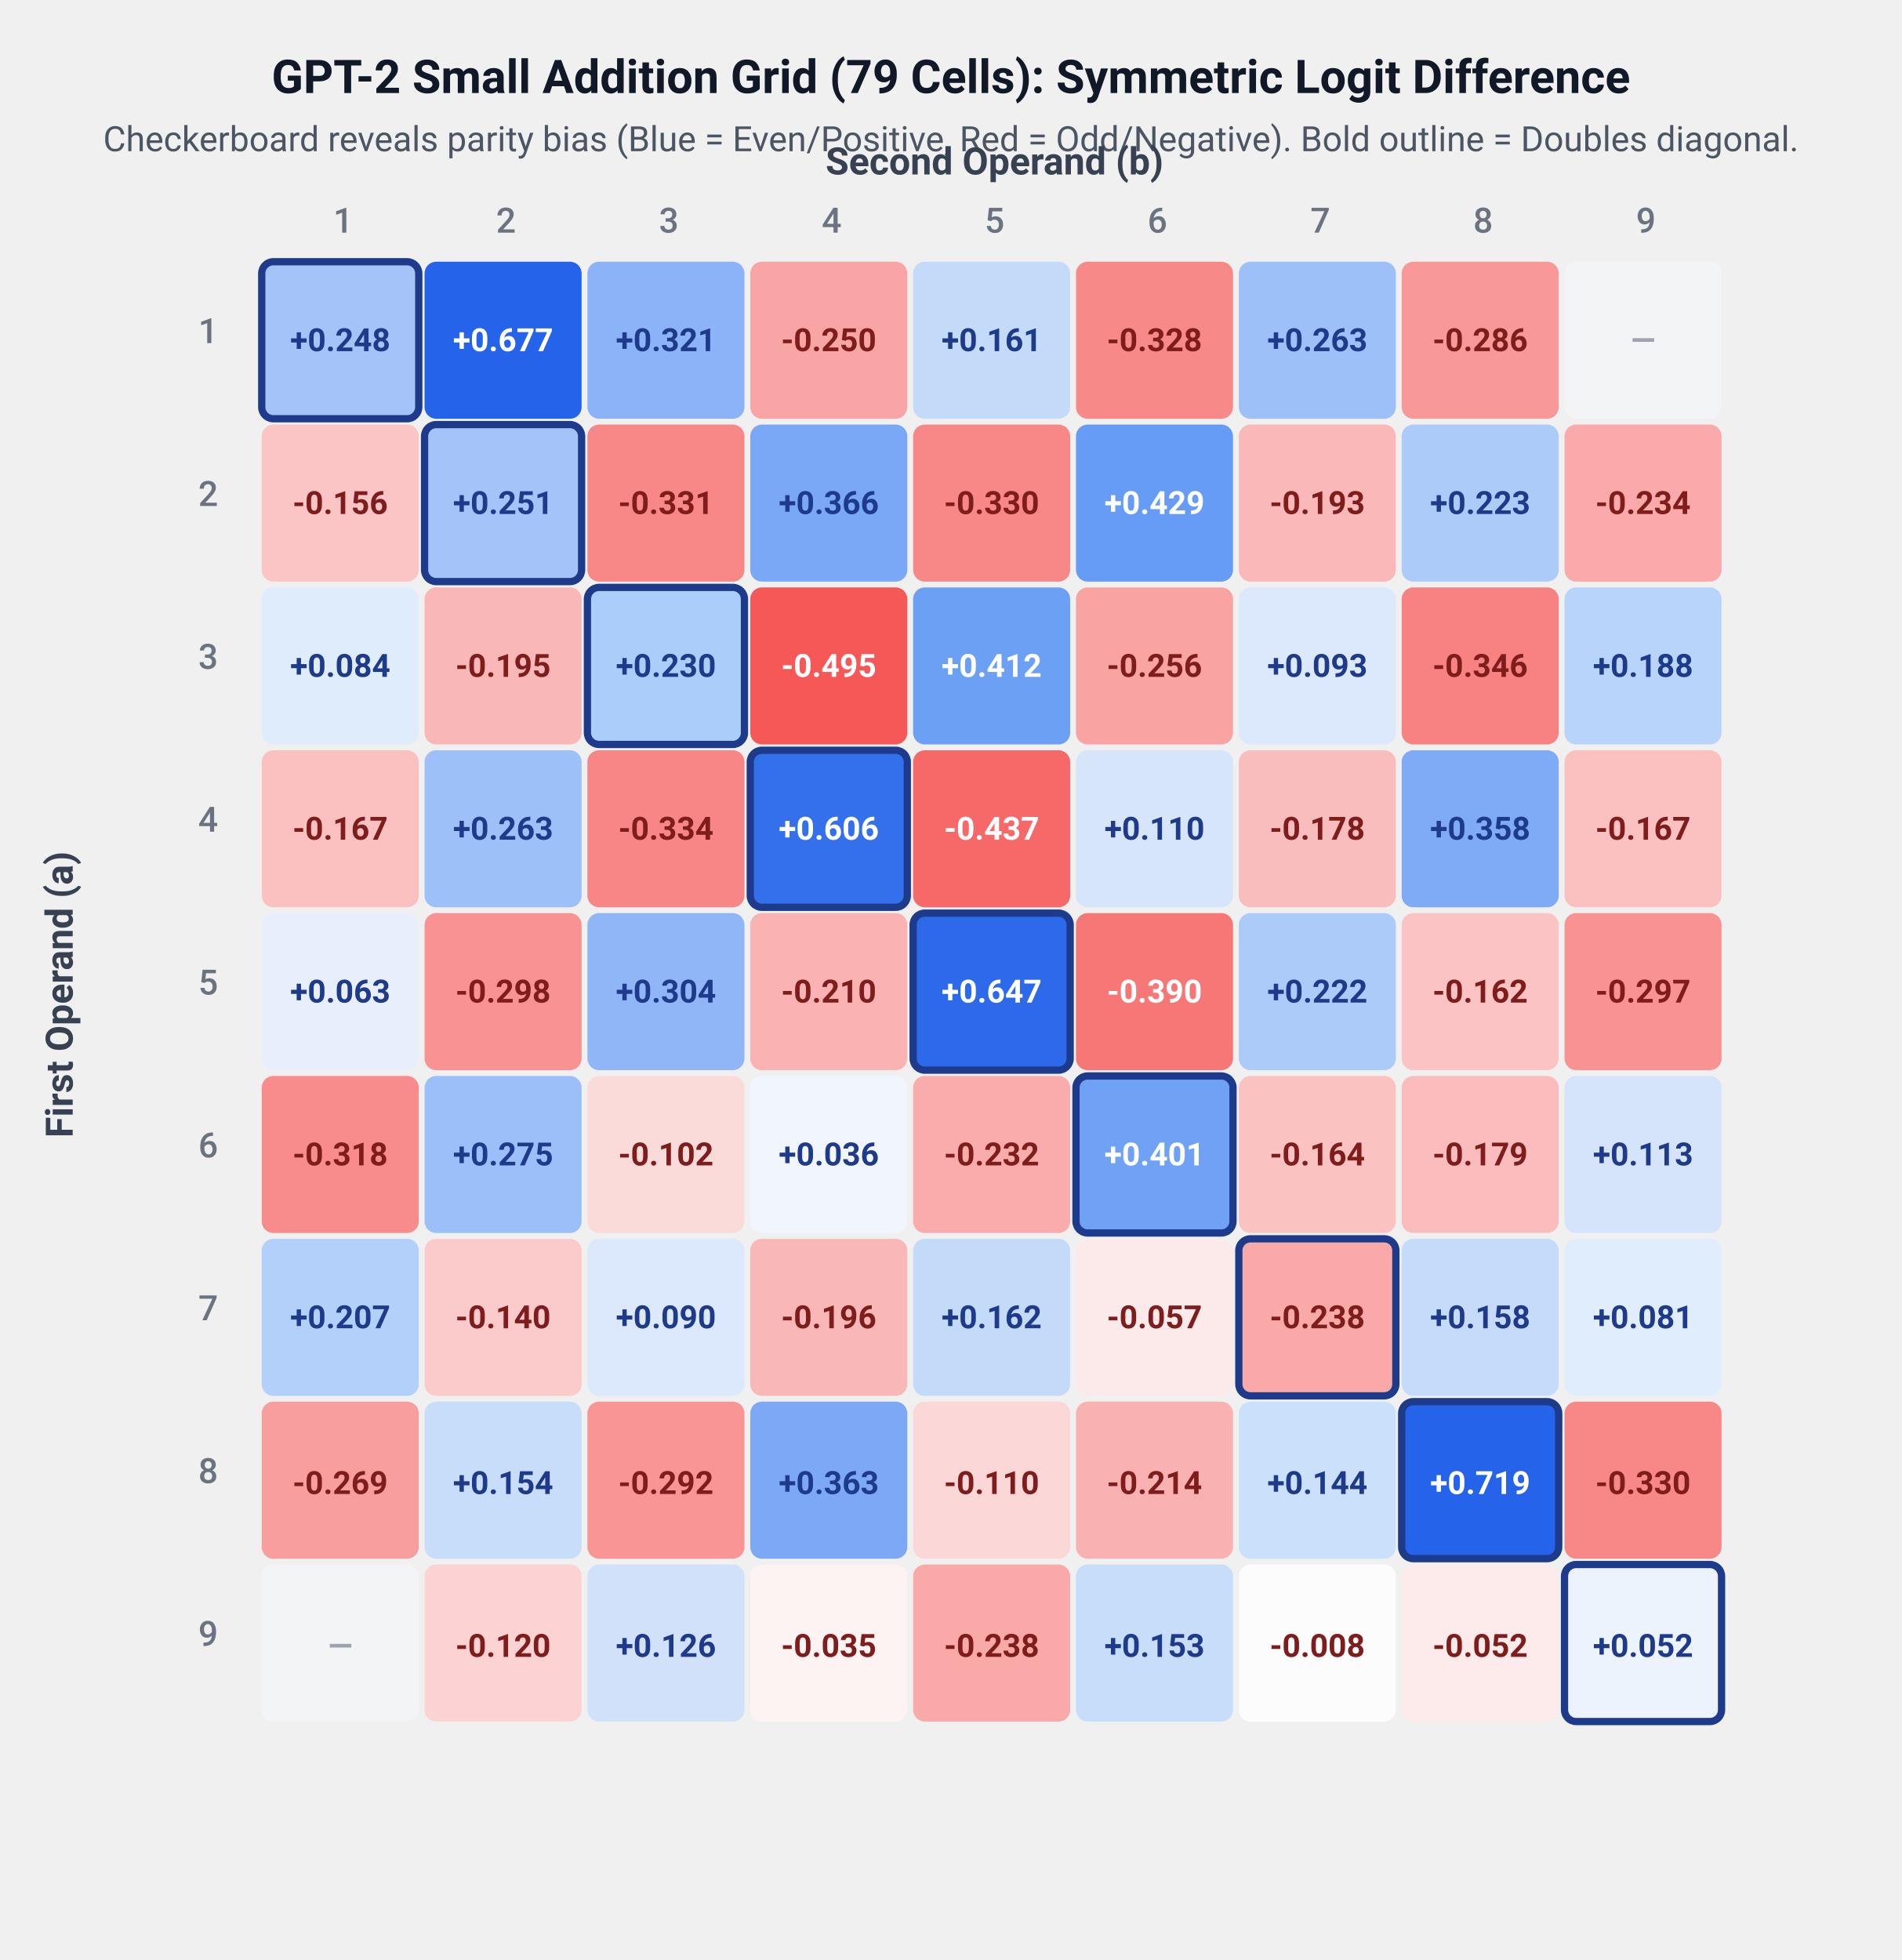
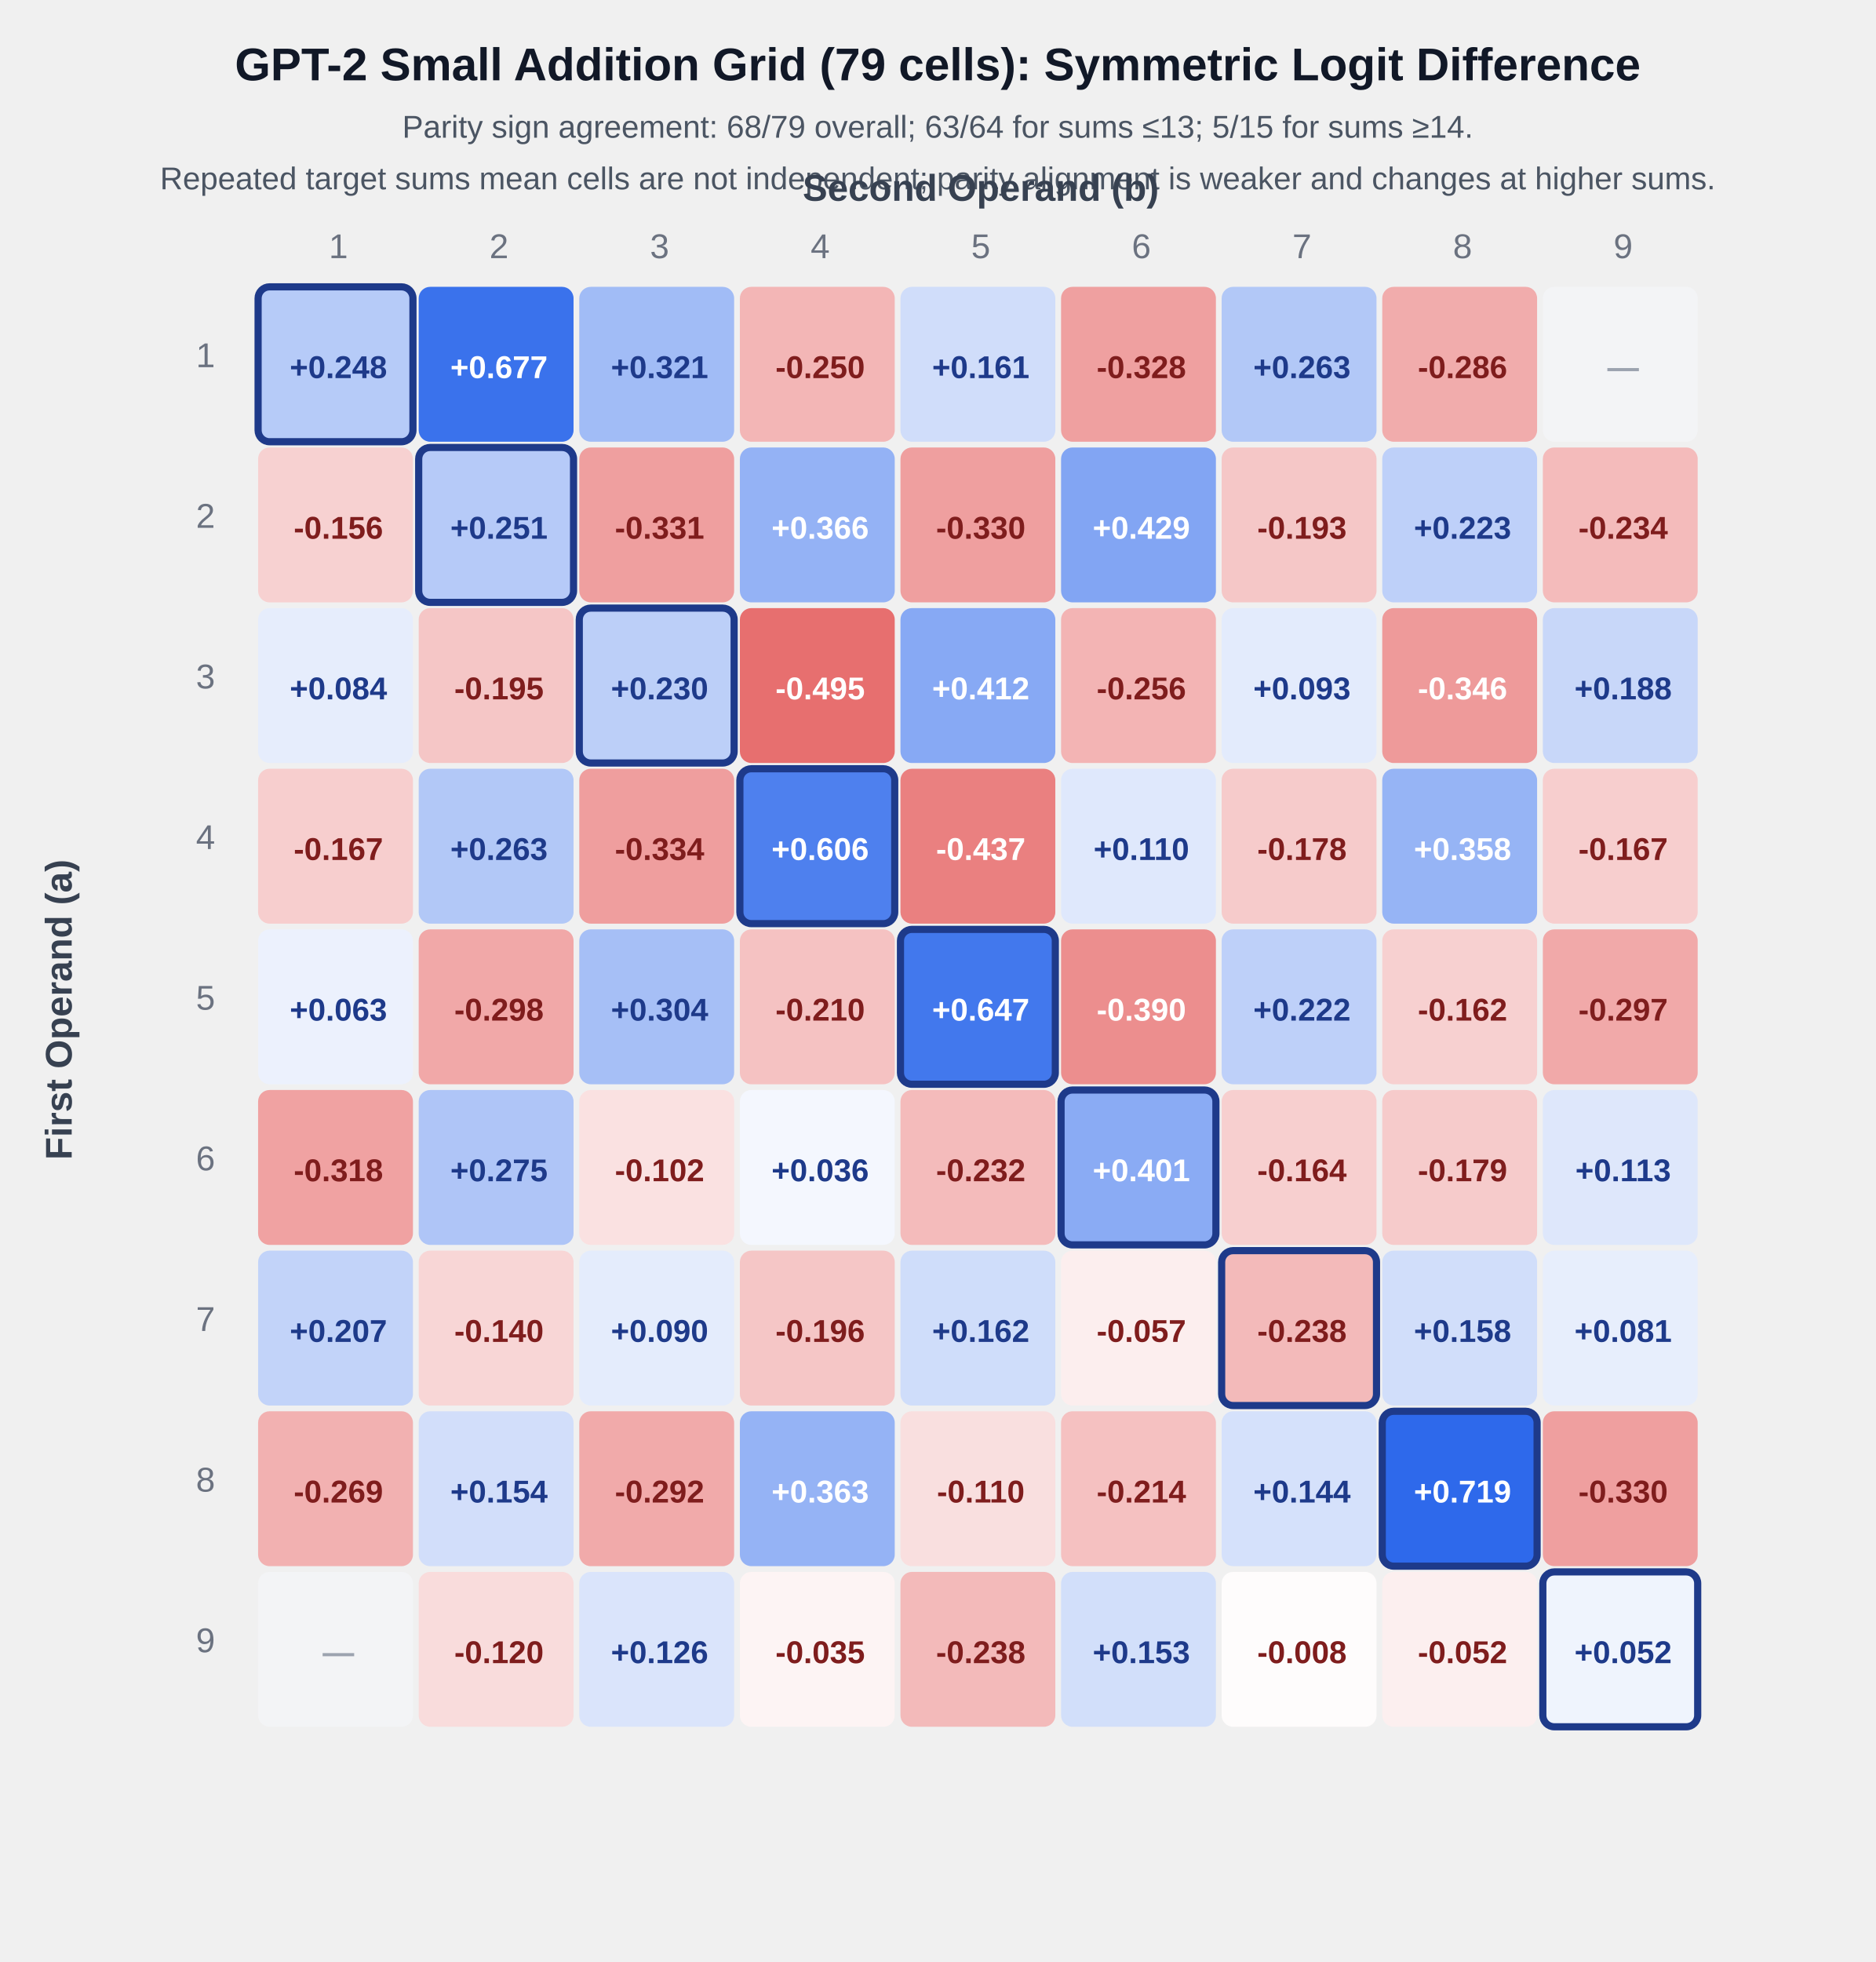
- <svg xmlns="http://www.w3.org/2000/svg" viewBox="0 0 654 674" width="654" height="674" style="background-color: #ffffff; font-family: -apple-system, BlinkMacSystemFont, 'Segoe UI', Roboto, Helvetica, Arial, sans-serif;">
-   <style>
-   .title { font-size: 16px; font-weight: bold; fill: #111827; }
-   .subtitle { font-size: 12px; fill: #4b5563; }
-   .axis-label { font-size: 13px; font-weight: 600; fill: #374151; }
-   .tick-label { font-size: 12px; font-weight: 500; fill: #6b7280; }
-   .cell-text { font-size: 11px; font-weight: 600; text-anchor: middle; dominant-baseline: central; }
-   .diag-border { stroke: #1e3a8a; stroke-width: 2.5px; fill: none; }
- </style>
-   <text x="327.0" y="32" text-anchor="middle" class="title">GPT-2 Small Addition Grid (79 Cells): Symmetric Logit Difference</text>
-   <text x="327.0" y="52" text-anchor="middle" class="subtitle">Checkerboard reveals parity bias (Blue = Even/Positive, Red = Odd/Negative). Bold outline = Doubles diagonal.</text>
-   <text x="342.0" y="60" text-anchor="middle" class="axis-label">Second Operand (b)</text>
-   <text x="118.0" y="80" text-anchor="middle" class="tick-label">1</text>
-   <text x="174.0" y="80" text-anchor="middle" class="tick-label">2</text>
-   <text x="230.0" y="80" text-anchor="middle" class="tick-label">3</text>
-   <text x="286.0" y="80" text-anchor="middle" class="tick-label">4</text>
-   <text x="342.0" y="80" text-anchor="middle" class="tick-label">5</text>
-   <text x="398.0" y="80" text-anchor="middle" class="tick-label">6</text>
-   <text x="454.0" y="80" text-anchor="middle" class="tick-label">7</text>
-   <text x="510.0" y="80" text-anchor="middle" class="tick-label">8</text>
-   <text x="566.0" y="80" text-anchor="middle" class="tick-label">9</text>
-   <text x="25" y="342.0" text-anchor="middle" transform="rotate(-90 25 342.0)" class="axis-label">First Operand (a)</text>
-   <text x="75" y="118.0" text-anchor="end" class="tick-label">1</text>
-   <text x="75" y="174.0" text-anchor="end" class="tick-label">2</text>
-   <text x="75" y="230.0" text-anchor="end" class="tick-label">3</text>
-   <text x="75" y="286.0" text-anchor="end" class="tick-label">4</text>
-   <text x="75" y="342.0" text-anchor="end" class="tick-label">5</text>
-   <text x="75" y="398.0" text-anchor="end" class="tick-label">6</text>
-   <text x="75" y="454.0" text-anchor="end" class="tick-label">7</text>
-   <text x="75" y="510.0" text-anchor="end" class="tick-label">8</text>
-   <text x="75" y="566.0" text-anchor="end" class="tick-label">9</text>
-   <rect x="90" y="90" width="54" height="54" fill="#a4c4f9" rx="4" />
-   <rect x="90" y="90" width="54" height="54" class="diag-border" rx="4" />
-   <text x="117.0" y="117.0" class="cell-text" fill="#1e3a8a">+0.248</text>
-   <rect x="146" y="90" width="54" height="54" fill="#2563eb" rx="4" />
-   <text x="173.0" y="117.0" class="cell-text" fill="#ffffff">+0.677</text>
-   <rect x="202" y="90" width="54" height="54" fill="#8cb3f7" rx="4" />
-   <text x="229.0" y="117.0" class="cell-text" fill="#1e3a8a">+0.321</text>
-   <rect x="258" y="90" width="54" height="54" fill="#faa5a5" rx="4" />
-   <text x="285.0" y="117.0" class="cell-text" fill="#7f1d1d">-0.250</text>
-   <rect x="314" y="90" width="54" height="54" fill="#c4daf9" rx="4" />
-   <text x="341.0" y="117.0" class="cell-text" fill="#1e3a8a">+0.161</text>
-   <rect x="370" y="90" width="54" height="54" fill="#f88989" rx="4" />
-   <text x="397.0" y="117.0" class="cell-text" fill="#7f1d1d">-0.328</text>
-   <rect x="426" y="90" width="54" height="54" fill="#9ec0f9" rx="4" />
-   <text x="453.0" y="117.0" class="cell-text" fill="#1e3a8a">+0.263</text>
-   <rect x="482" y="90" width="54" height="54" fill="#f99898" rx="4" />
-   <text x="509.0" y="117.0" class="cell-text" fill="#7f1d1d">-0.286</text>
-   <rect x="538" y="90" width="54" height="54" fill="#f3f4f6" rx="4" />
-   <text x="565.0" y="117.0" class="cell-text" fill="#9ca3af">—</text>
-   <rect x="90" y="146" width="54" height="54" fill="#fbc5c5" rx="4" />
-   <text x="117.0" y="173.0" class="cell-text" fill="#7f1d1d">-0.156</text>
-   <rect x="146" y="146" width="54" height="54" fill="#a3c3f9" rx="4" />
-   <rect x="146" y="146" width="54" height="54" class="diag-border" rx="4" />
-   <text x="173.0" y="173.0" class="cell-text" fill="#1e3a8a">+0.251</text>
-   <rect x="202" y="146" width="54" height="54" fill="#f88787" rx="4" />
-   <text x="229.0" y="173.0" class="cell-text" fill="#7f1d1d">-0.331</text>
-   <rect x="258" y="146" width="54" height="54" fill="#7ba8f6" rx="4" />
-   <text x="285.0" y="173.0" class="cell-text" fill="#1e3a8a">+0.366</text>
-   <rect x="314" y="146" width="54" height="54" fill="#f88888" rx="4" />
-   <text x="341.0" y="173.0" class="cell-text" fill="#7f1d1d">-0.330</text>
-   <rect x="370" y="146" width="54" height="54" fill="#669cf5" rx="4" />
-   <text x="397.0" y="173.0" class="cell-text" fill="#ffffff">+0.429</text>
-   <rect x="426" y="146" width="54" height="54" fill="#fab8b8" rx="4" />
-   <text x="453.0" y="173.0" class="cell-text" fill="#7f1d1d">-0.193</text>
-   <rect x="482" y="146" width="54" height="54" fill="#adcbf9" rx="4" />
-   <text x="509.0" y="173.0" class="cell-text" fill="#1e3a8a">+0.223</text>
-   <rect x="538" y="146" width="54" height="54" fill="#faaaaa" rx="4" />
-   <text x="565.0" y="173.0" class="cell-text" fill="#7f1d1d">-0.234</text>
-   <rect x="90" y="202" width="54" height="54" fill="#dfecfc" rx="4" />
-   <text x="117.0" y="229.0" class="cell-text" fill="#1e3a8a">+0.084</text>
-   <rect x="146" y="202" width="54" height="54" fill="#fab7b7" rx="4" />
-   <text x="173.0" y="229.0" class="cell-text" fill="#7f1d1d">-0.195</text>
-   <rect x="202" y="202" width="54" height="54" fill="#abcdf9" rx="4" />
-   <rect x="202" y="202" width="54" height="54" class="diag-border" rx="4" />
-   <text x="229.0" y="229.0" class="cell-text" fill="#1e3a8a">+0.230</text>
-   <rect x="258" y="202" width="54" height="54" fill="#f65757" rx="4" />
-   <text x="285.0" y="229.0" class="cell-text" fill="#ffffff">-0.495</text>
-   <rect x="314" y="202" width="54" height="54" fill="#6ba0f5" rx="4" />
-   <text x="341.0" y="229.0" class="cell-text" fill="#ffffff">+0.412</text>
-   <rect x="370" y="202" width="54" height="54" fill="#f9a3a3" rx="4" />
-   <text x="397.0" y="229.0" class="cell-text" fill="#7f1d1d">-0.256</text>
-   <rect x="426" y="202" width="54" height="54" fill="#dce9fc" rx="4" />
-   <text x="453.0" y="229.0" class="cell-text" fill="#1e3a8a">+0.093</text>
-   <rect x="482" y="202" width="54" height="54" fill="#f88282" rx="4" />
-   <text x="509.0" y="229.0" class="cell-text" fill="#7f1d1d">-0.346</text>
-   <rect x="538" y="202" width="54" height="54" fill="#b9d4fa" rx="4" />
-   <text x="565.0" y="229.0" class="cell-text" fill="#1e3a8a">+0.188</text>
-   <rect x="90" y="258" width="54" height="54" fill="#fbc1c1" rx="4" />
-   <text x="117.0" y="285.0" class="cell-text" fill="#7f1d1d">-0.167</text>
-   <rect x="146" y="258" width="54" height="54" fill="#9ec0f9" rx="4" />
-   <text x="173.0" y="285.0" class="cell-text" fill="#1e3a8a">+0.263</text>
-   <rect x="202" y="258" width="54" height="54" fill="#f88686" rx="4" />
-   <text x="229.0" y="285.0" class="cell-text" fill="#7f1d1d">-0.334</text>
-   <rect x="258" y="258" width="54" height="54" fill="#3570ec" rx="4" />
-   <rect x="258" y="258" width="54" height="54" class="diag-border" rx="4" />
-   <text x="285.0" y="285.0" class="cell-text" fill="#ffffff">+0.606</text>
-   <rect x="314" y="258" width="54" height="54" fill="#f76969" rx="4" />
-   <text x="341.0" y="285.0" class="cell-text" fill="#ffffff">-0.437</text>
-   <rect x="370" y="258" width="54" height="54" fill="#d7e5fb" rx="4" />
-   <text x="397.0" y="285.0" class="cell-text" fill="#1e3a8a">+0.110</text>
-   <rect x="426" y="258" width="54" height="54" fill="#fabdbd" rx="4" />
-   <text x="453.0" y="285.0" class="cell-text" fill="#7f1d1d">-0.178</text>
-   <rect x="482" y="258" width="54" height="54" fill="#7eaaf6" rx="4" />
-   <text x="509.0" y="285.0" class="cell-text" fill="#1e3a8a">+0.358</text>
-   <rect x="538" y="258" width="54" height="54" fill="#fbc1c1" rx="4" />
-   <text x="565.0" y="285.0" class="cell-text" fill="#7f1d1d">-0.167</text>
-   <rect x="90" y="314" width="54" height="54" fill="#e7effd" rx="4" />
-   <text x="117.0" y="341.0" class="cell-text" fill="#1e3a8a">+0.063</text>
-   <rect x="146" y="314" width="54" height="54" fill="#f99393" rx="4" />
-   <text x="173.0" y="341.0" class="cell-text" fill="#7f1d1d">-0.298</text>
-   <rect x="202" y="314" width="54" height="54" fill="#91b6f8" rx="4" />
-   <text x="229.0" y="341.0" class="cell-text" fill="#1e3a8a">+0.304</text>
-   <rect x="258" y="314" width="54" height="54" fill="#fab2b2" rx="4" />
-   <text x="285.0" y="341.0" class="cell-text" fill="#7f1d1d">-0.210</text>
-   <rect x="314" y="314" width="54" height="54" fill="#2d6aeb" rx="4" />
-   <rect x="314" y="314" width="54" height="54" class="diag-border" rx="4" />
-   <text x="341.0" y="341.0" class="cell-text" fill="#ffffff">+0.647</text>
-   <rect x="370" y="314" width="54" height="54" fill="#f77777" rx="4" />
-   <text x="397.0" y="341.0" class="cell-text" fill="#ffffff">-0.390</text>
-   <rect x="426" y="314" width="54" height="54" fill="#adcbf9" rx="4" />
-   <text x="453.0" y="341.0" class="cell-text" fill="#1e3a8a">+0.222</text>
-   <rect x="482" y="314" width="54" height="54" fill="#fbc3c3" rx="4" />
-   <text x="509.0" y="341.0" class="cell-text" fill="#7f1d1d">-0.162</text>
-   <rect x="538" y="314" width="54" height="54" fill="#f99393" rx="4" />
-   <text x="565.0" y="341.0" class="cell-text" fill="#7f1d1d">-0.297</text>
-   <rect x="90" y="370" width="54" height="54" fill="#f88c8c" rx="4" />
-   <text x="117.0" y="397.0" class="cell-text" fill="#7f1d1d">-0.318</text>
-   <rect x="146" y="370" width="54" height="54" fill="#9bc0f9" rx="4" />
-   <text x="173.0" y="397.0" class="cell-text" fill="#1e3a8a">+0.275</text>
-   <rect x="202" y="370" width="54" height="54" fill="#fbdada" rx="4" />
-   <text x="229.0" y="397.0" class="cell-text" fill="#7f1d1d">-0.102</text>
-   <rect x="258" y="370" width="54" height="54" fill="#f0f5fe" rx="4" />
-   <text x="285.0" y="397.0" class="cell-text" fill="#1e3a8a">+0.036</text>
-   <rect x="314" y="370" width="54" height="54" fill="#faabab" rx="4" />
-   <text x="341.0" y="397.0" class="cell-text" fill="#7f1d1d">-0.232</text>
-   <rect x="370" y="370" width="54" height="54" fill="#6fa2f5" rx="4" />
-   <rect x="370" y="370" width="54" height="54" class="diag-border" rx="4" />
-   <text x="397.0" y="397.0" class="cell-text" fill="#ffffff">+0.401</text>
-   <rect x="426" y="370" width="54" height="54" fill="#fbc2c2" rx="4" />
-   <text x="453.0" y="397.0" class="cell-text" fill="#7f1d1d">-0.164</text>
-   <rect x="482" y="370" width="54" height="54" fill="#fabcbd" rx="4" />
-   <text x="509.0" y="397.0" class="cell-text" fill="#7f1d1d">-0.179</text>
-   <rect x="538" y="370" width="54" height="54" fill="#d6e4fb" rx="4" />
-   <text x="565.0" y="397.0" class="cell-text" fill="#1e3a8a">+0.113</text>
-   <rect x="90" y="426" width="54" height="54" fill="#b3d0fa" rx="4" />
-   <text x="117.0" y="453.0" class="cell-text" fill="#1e3a8a">+0.207</text>
-   <rect x="146" y="426" width="54" height="54" fill="#fbcbcb" rx="4" />
-   <text x="173.0" y="453.0" class="cell-text" fill="#7f1d1d">-0.140</text>
-   <rect x="202" y="426" width="54" height="54" fill="#dce9fc" rx="4" />
-   <text x="229.0" y="453.0" class="cell-text" fill="#1e3a8a">+0.090</text>
-   <rect x="258" y="426" width="54" height="54" fill="#fab7b7" rx="4" />
-   <text x="285.0" y="453.0" class="cell-text" fill="#7f1d1d">-0.196</text>
-   <rect x="314" y="426" width="54" height="54" fill="#c3daf9" rx="4" />
-   <text x="341.0" y="453.0" class="cell-text" fill="#1e3a8a">+0.162</text>
-   <rect x="370" y="426" width="54" height="54" fill="#fceaea" rx="4" />
-   <text x="397.0" y="453.0" class="cell-text" fill="#7f1d1d">-0.057</text>
-   <rect x="426" y="426" width="54" height="54" fill="#faa9a9" rx="4" />
-   <rect x="426" y="426" width="54" height="54" class="diag-border" rx="4" />
-   <text x="453.0" y="453.0" class="cell-text" fill="#7f1d1d">-0.238</text>
-   <rect x="482" y="426" width="54" height="54" fill="#c5dbf9" rx="4" />
-   <text x="509.0" y="453.0" class="cell-text" fill="#1e3a8a">+0.158</text>
-   <rect x="538" y="426" width="54" height="54" fill="#e0edfc" rx="4" />
-   <text x="565.0" y="453.0" class="cell-text" fill="#1e3a8a">+0.081</text>
-   <rect x="90" y="482" width="54" height="54" fill="#f99e9e" rx="4" />
-   <text x="117.0" y="510.0" class="cell-text" fill="#7f1d1d">-0.269</text>
-   <rect x="146" y="482" width="54" height="54" fill="#c7ddf9" rx="4" />
-   <text x="173.0" y="510.0" class="cell-text" fill="#1e3a8a">+0.154</text>
-   <rect x="202" y="482" width="54" height="54" fill="#f99595" rx="4" />
-   <text x="229.0" y="510.0" class="cell-text" fill="#7f1d1d">-0.292</text>
-   <rect x="258" y="482" width="54" height="54" fill="#7ca8f6" rx="4" />
-   <text x="285.0" y="510.0" class="cell-text" fill="#1e3a8a">+0.363</text>
-   <rect x="314" y="482" width="54" height="54" fill="#fbd7d7" rx="4" />
-   <text x="341.0" y="510.0" class="cell-text" fill="#7f1d1d">-0.110</text>
-   <rect x="370" y="482" width="54" height="54" fill="#fab1b1" rx="4" />
-   <text x="397.0" y="510.0" class="cell-text" fill="#7f1d1d">-0.214</text>
-   <rect x="426" y="482" width="54" height="54" fill="#cbe0fa" rx="4" />
-   <text x="453.0" y="510.0" class="cell-text" fill="#1e3a8a">+0.144</text>
-   <rect x="482" y="482" width="54" height="54" fill="#2563eb" rx="4" />
-   <rect x="482" y="482" width="54" height="54" class="diag-border" rx="4" />
-   <text x="509.0" y="510.0" class="cell-text" fill="#ffffff">+0.719</text>
-   <rect x="538" y="482" width="54" height="54" fill="#f88888" rx="4" />
-   <text x="565.0" y="510.0" class="cell-text" fill="#7f1d1d">-0.330</text>
-   <rect x="90" y="538" width="54" height="54" fill="#f3f4f6" rx="4" />
-   <text x="117.0" y="566.0" class="cell-text" fill="#9ca3af">—</text>
-   <rect x="146" y="538" width="54" height="54" fill="#fcd2d2" rx="4" />
-   <text x="173.0" y="566.0" class="cell-text" fill="#7f1d1d">-0.120</text>
-   <rect x="202" y="538" width="54" height="54" fill="#d1e1fa" rx="4" />
-   <text x="229.0" y="566.0" class="cell-text" fill="#1e3a8a">+0.126</text>
-   <rect x="258" y="538" width="54" height="54" fill="#fef3f3" rx="4" />
-   <text x="285.0" y="566.0" class="cell-text" fill="#7f1d1d">-0.035</text>
-   <rect x="314" y="538" width="54" height="54" fill="#faa9a9" rx="4" />
-   <text x="341.0" y="566.0" class="cell-text" fill="#7f1d1d">-0.238</text>
-   <rect x="370" y="538" width="54" height="54" fill="#c7ddf9" rx="4" />
-   <text x="397.0" y="566.0" class="cell-text" fill="#1e3a8a">+0.153</text>
-   <rect x="426" y="538" width="54" height="54" fill="#fdfcfc" rx="4" />
-   <text x="453.0" y="566.0" class="cell-text" fill="#7f1d1d">-0.008</text>
-   <rect x="482" y="538" width="54" height="54" fill="#fdebeb" rx="4" />
-   <text x="509.0" y="566.0" class="cell-text" fill="#7f1d1d">-0.052</text>
-   <rect x="538" y="538" width="54" height="54" fill="#edf3fd" rx="4" />
-   <rect x="538" y="538" width="54" height="54" class="diag-border" rx="4" />
-   <text x="565.0" y="566.0" class="cell-text" fill="#1e3a8a">+0.052</text>
+ <svg xmlns="http://www.w3.org/2000/svg" viewBox="0 0 654 684" width="654" height="684" style="background:#fff;font-family:Arial,sans-serif">
+   <style>.title{font-size:16px;font-weight:bold;fill:#111827}.subtitle{font-size:11px;fill:#4b5563}.axis{font-size:13px;font-weight:600;fill:#374151}.tick{font-size:12px;fill:#6b7280}.value{font-size:11px;font-weight:600;text-anchor:middle;dominant-baseline:central}</style>
+   <text x="327.0" y="28" text-anchor="middle" class="title">GPT-2 Small Addition Grid (79 cells): Symmetric Logit Difference</text>
+   <text x="327.0" y="48" text-anchor="middle" class="subtitle">Parity sign agreement: 68/79 overall; 63/64 for sums ≤13; 5/15 for sums ≥14.</text>
+   <text x="327.0" y="66" text-anchor="middle" class="subtitle">Repeated target sums mean cells are not independent; parity alignment is weaker and changes at higher sums.</text>
+   <text x="342.0" y="70" text-anchor="middle" class="axis">Second Operand (b)</text>
+   <text x="25" y="352.0" text-anchor="middle" transform="rotate(-90 25 352.0)" class="axis">First Operand (a)</text>
+   <text x="118.0" y="90" text-anchor="middle" class="tick">1</text>
+   <text x="75" y="128.0" text-anchor="end" class="tick">1</text>
+   <text x="174.0" y="90" text-anchor="middle" class="tick">2</text>
+   <text x="75" y="184.0" text-anchor="end" class="tick">2</text>
+   <text x="230.0" y="90" text-anchor="middle" class="tick">3</text>
+   <text x="75" y="240.0" text-anchor="end" class="tick">3</text>
+   <text x="286.0" y="90" text-anchor="middle" class="tick">4</text>
+   <text x="75" y="296.0" text-anchor="end" class="tick">4</text>
+   <text x="342.0" y="90" text-anchor="middle" class="tick">5</text>
+   <text x="75" y="352.0" text-anchor="end" class="tick">5</text>
+   <text x="398.0" y="90" text-anchor="middle" class="tick">6</text>
+   <text x="75" y="408.0" text-anchor="end" class="tick">6</text>
+   <text x="454.0" y="90" text-anchor="middle" class="tick">7</text>
+   <text x="75" y="464.0" text-anchor="end" class="tick">7</text>
+   <text x="510.0" y="90" text-anchor="middle" class="tick">8</text>
+   <text x="75" y="520.0" text-anchor="end" class="tick">8</text>
+   <text x="566.0" y="90" text-anchor="middle" class="tick">9</text>
+   <text x="75" y="576.0" text-anchor="end" class="tick">9</text>
+   <rect x="90" y="100" width="54" height="54" fill="#b6cbf8" rx="4" />
+   <rect x="90" y="100" width="54" height="54" stroke="#1e3a8a" stroke-width="2.5" fill="none" rx="4" />
+   <text x="118.0" y="128.0" class="value" fill="#1e3a8a">+0.248</text>
+   <rect x="146" y="100" width="54" height="54" fill="#3a72ec" rx="4" />
+   <text x="174.0" y="128.0" class="value" fill="#fff">+0.677</text>
+   <rect x="202" y="100" width="54" height="54" fill="#a1bcf6" rx="4" />
+   <text x="230.0" y="128.0" class="value" fill="#1e3a8a">+0.321</text>
+   <rect x="258" y="100" width="54" height="54" fill="#f3b6b6" rx="4" />
+   <text x="286.0" y="128.0" class="value" fill="#7f1d1d">-0.250</text>
+   <rect x="314" y="100" width="54" height="54" fill="#d0ddfa" rx="4" />
+   <text x="342.0" y="128.0" class="value" fill="#1e3a8a">+0.161</text>
+   <rect x="370" y="100" width="54" height="54" fill="#efa0a0" rx="4" />
+   <text x="398.0" y="128.0" class="value" fill="#7f1d1d">-0.328</text>
+   <rect x="426" y="100" width="54" height="54" fill="#b2c8f7" rx="4" />
+   <text x="454.0" y="128.0" class="value" fill="#1e3a8a">+0.263</text>
+   <rect x="482" y="100" width="54" height="54" fill="#f1acac" rx="4" />
+   <text x="510.0" y="128.0" class="value" fill="#7f1d1d">-0.286</text>
+   <rect x="538" y="100" width="54" height="54" fill="#f3f4f6" rx="4" />
+   <text x="566.0" y="128.0" class="value" fill="#9ca3af">—</text>
+   <rect x="90" y="156" width="54" height="54" fill="#f7d1d1" rx="4" />
+   <text x="118.0" y="184.0" class="value" fill="#7f1d1d">-0.156</text>
+   <rect x="146" y="156" width="54" height="54" fill="#b6caf8" rx="4" />
+   <rect x="146" y="156" width="54" height="54" stroke="#1e3a8a" stroke-width="2.5" fill="none" rx="4" />
+   <text x="174.0" y="184.0" class="value" fill="#1e3a8a">+0.251</text>
+   <rect x="202" y="156" width="54" height="54" fill="#ef9f9f" rx="4" />
+   <text x="230.0" y="184.0" class="value" fill="#7f1d1d">-0.331</text>
+   <rect x="258" y="156" width="54" height="54" fill="#94b2f5" rx="4" />
+   <text x="286.0" y="184.0" class="value" fill="#fff">+0.366</text>
+   <rect x="314" y="156" width="54" height="54" fill="#ef9f9f" rx="4" />
+   <text x="342.0" y="184.0" class="value" fill="#7f1d1d">-0.330</text>
+   <rect x="370" y="156" width="54" height="54" fill="#82a5f3" rx="4" />
+   <text x="398.0" y="184.0" class="value" fill="#fff">+0.429</text>
+   <rect x="426" y="156" width="54" height="54" fill="#f5c7c7" rx="4" />
+   <text x="454.0" y="184.0" class="value" fill="#7f1d1d">-0.193</text>
+   <rect x="482" y="156" width="54" height="54" fill="#bed0f9" rx="4" />
+   <text x="510.0" y="184.0" class="value" fill="#1e3a8a">+0.223</text>
+   <rect x="538" y="156" width="54" height="54" fill="#f4bbbb" rx="4" />
+   <text x="566.0" y="184.0" class="value" fill="#7f1d1d">-0.234</text>
+   <rect x="90" y="212" width="54" height="54" fill="#e6edfc" rx="4" />
+   <text x="118.0" y="240.0" class="value" fill="#1e3a8a">+0.084</text>
+   <rect x="146" y="212" width="54" height="54" fill="#f5c6c6" rx="4" />
+   <text x="174.0" y="240.0" class="value" fill="#7f1d1d">-0.195</text>
+   <rect x="202" y="212" width="54" height="54" fill="#bccff8" rx="4" />
+   <rect x="202" y="212" width="54" height="54" stroke="#1e3a8a" stroke-width="2.5" fill="none" rx="4" />
+   <text x="230.0" y="240.0" class="value" fill="#1e3a8a">+0.230</text>
+   <rect x="258" y="212" width="54" height="54" fill="#e76f6f" rx="4" />
+   <text x="286.0" y="240.0" class="value" fill="#fff">-0.495</text>
+   <rect x="314" y="212" width="54" height="54" fill="#87a9f4" rx="4" />
+   <text x="342.0" y="240.0" class="value" fill="#fff">+0.412</text>
+   <rect x="370" y="212" width="54" height="54" fill="#f3b4b4" rx="4" />
+   <text x="398.0" y="240.0" class="value" fill="#7f1d1d">-0.256</text>
+   <rect x="426" y="212" width="54" height="54" fill="#e3ebfc" rx="4" />
+   <text x="454.0" y="240.0" class="value" fill="#1e3a8a">+0.093</text>
+   <rect x="482" y="212" width="54" height="54" fill="#ee9a9a" rx="4" />
+   <text x="510.0" y="240.0" class="value" fill="#fff">-0.346</text>
+   <rect x="538" y="212" width="54" height="54" fill="#c8d7f9" rx="4" />
+   <text x="566.0" y="240.0" class="value" fill="#1e3a8a">+0.188</text>
+   <rect x="90" y="268" width="54" height="54" fill="#f7cece" rx="4" />
+   <text x="118.0" y="296.0" class="value" fill="#7f1d1d">-0.167</text>
+   <rect x="146" y="268" width="54" height="54" fill="#b2c8f7" rx="4" />
+   <text x="174.0" y="296.0" class="value" fill="#1e3a8a">+0.263</text>
+   <rect x="202" y="268" width="54" height="54" fill="#ef9e9e" rx="4" />
+   <text x="230.0" y="296.0" class="value" fill="#7f1d1d">-0.334</text>
+   <rect x="258" y="268" width="54" height="54" fill="#4e80ee" rx="4" />
+   <rect x="258" y="268" width="54" height="54" stroke="#1e3a8a" stroke-width="2.5" fill="none" rx="4" />
+   <text x="286.0" y="296.0" class="value" fill="#fff">+0.606</text>
+   <rect x="314" y="268" width="54" height="54" fill="#ea8080" rx="4" />
+   <text x="342.0" y="296.0" class="value" fill="#fff">-0.437</text>
+   <rect x="370" y="268" width="54" height="54" fill="#dfe8fc" rx="4" />
+   <text x="398.0" y="296.0" class="value" fill="#1e3a8a">+0.110</text>
+   <rect x="426" y="268" width="54" height="54" fill="#f6cbcb" rx="4" />
+   <text x="454.0" y="296.0" class="value" fill="#7f1d1d">-0.178</text>
+   <rect x="482" y="268" width="54" height="54" fill="#96b4f5" rx="4" />
+   <text x="510.0" y="296.0" class="value" fill="#fff">+0.358</text>
+   <rect x="538" y="268" width="54" height="54" fill="#f7cece" rx="4" />
+   <text x="566.0" y="296.0" class="value" fill="#7f1d1d">-0.167</text>
+   <rect x="90" y="324" width="54" height="54" fill="#ecf1fd" rx="4" />
+   <text x="118.0" y="352.0" class="value" fill="#1e3a8a">+0.063</text>
+   <rect x="146" y="324" width="54" height="54" fill="#f1a8a8" rx="4" />
+   <text x="174.0" y="352.0" class="value" fill="#7f1d1d">-0.298</text>
+   <rect x="202" y="324" width="54" height="54" fill="#a6bff6" rx="4" />
+   <text x="230.0" y="352.0" class="value" fill="#1e3a8a">+0.304</text>
+   <rect x="258" y="324" width="54" height="54" fill="#f5c2c2" rx="4" />
+   <text x="286.0" y="352.0" class="value" fill="#7f1d1d">-0.210</text>
+   <rect x="314" y="324" width="54" height="54" fill="#4278ed" rx="4" />
+   <rect x="314" y="324" width="54" height="54" stroke="#1e3a8a" stroke-width="2.5" fill="none" rx="4" />
+   <text x="342.0" y="352.0" class="value" fill="#fff">+0.647</text>
+   <rect x="370" y="324" width="54" height="54" fill="#ec8e8e" rx="4" />
+   <text x="398.0" y="352.0" class="value" fill="#fff">-0.390</text>
+   <rect x="426" y="324" width="54" height="54" fill="#bed0f9" rx="4" />
+   <text x="454.0" y="352.0" class="value" fill="#1e3a8a">+0.222</text>
+   <rect x="482" y="324" width="54" height="54" fill="#f7d0d0" rx="4" />
+   <text x="510.0" y="352.0" class="value" fill="#7f1d1d">-0.162</text>
+   <rect x="538" y="324" width="54" height="54" fill="#f1a9a9" rx="4" />
+   <text x="566.0" y="352.0" class="value" fill="#7f1d1d">-0.297</text>
+   <rect x="90" y="380" width="54" height="54" fill="#f0a2a2" rx="4" />
+   <text x="118.0" y="408.0" class="value" fill="#7f1d1d">-0.318</text>
+   <rect x="146" y="380" width="54" height="54" fill="#afc5f7" rx="4" />
+   <text x="174.0" y="408.0" class="value" fill="#1e3a8a">+0.275</text>
+   <rect x="202" y="380" width="54" height="54" fill="#fae1e1" rx="4" />
+   <text x="230.0" y="408.0" class="value" fill="#7f1d1d">-0.102</text>
+   <rect x="258" y="380" width="54" height="54" fill="#f4f7fe" rx="4" />
+   <text x="286.0" y="408.0" class="value" fill="#1e3a8a">+0.036</text>
+   <rect x="314" y="380" width="54" height="54" fill="#f4bbbb" rx="4" />
+   <text x="342.0" y="408.0" class="value" fill="#7f1d1d">-0.232</text>
+   <rect x="370" y="380" width="54" height="54" fill="#8aabf4" rx="4" />
+   <rect x="370" y="380" width="54" height="54" stroke="#1e3a8a" stroke-width="2.5" fill="none" rx="4" />
+   <text x="398.0" y="408.0" class="value" fill="#fff">+0.401</text>
+   <rect x="426" y="380" width="54" height="54" fill="#f7cfcf" rx="4" />
+   <text x="454.0" y="408.0" class="value" fill="#7f1d1d">-0.164</text>
+   <rect x="482" y="380" width="54" height="54" fill="#f6cbcb" rx="4" />
+   <text x="510.0" y="408.0" class="value" fill="#7f1d1d">-0.179</text>
+   <rect x="538" y="380" width="54" height="54" fill="#dee7fb" rx="4" />
+   <text x="566.0" y="408.0" class="value" fill="#1e3a8a">+0.113</text>
+   <rect x="90" y="436" width="54" height="54" fill="#c2d3f9" rx="4" />
+   <text x="118.0" y="464.0" class="value" fill="#1e3a8a">+0.207</text>
+   <rect x="146" y="436" width="54" height="54" fill="#f8d6d6" rx="4" />
+   <text x="174.0" y="464.0" class="value" fill="#7f1d1d">-0.140</text>
+   <rect x="202" y="436" width="54" height="54" fill="#e4ecfc" rx="4" />
+   <text x="230.0" y="464.0" class="value" fill="#1e3a8a">+0.090</text>
+   <rect x="258" y="436" width="54" height="54" fill="#f5c6c6" rx="4" />
+   <text x="286.0" y="464.0" class="value" fill="#7f1d1d">-0.196</text>
+   <rect x="314" y="436" width="54" height="54" fill="#cfddfa" rx="4" />
+   <text x="342.0" y="464.0" class="value" fill="#1e3a8a">+0.162</text>
+   <rect x="370" y="436" width="54" height="54" fill="#fceeee" rx="4" />
+   <text x="398.0" y="464.0" class="value" fill="#7f1d1d">-0.057</text>
+   <rect x="426" y="436" width="54" height="54" fill="#f3baba" rx="4" />
+   <rect x="426" y="436" width="54" height="54" stroke="#1e3a8a" stroke-width="2.5" fill="none" rx="4" />
+   <text x="454.0" y="464.0" class="value" fill="#7f1d1d">-0.238</text>
+   <rect x="482" y="436" width="54" height="54" fill="#d1defa" rx="4" />
+   <text x="510.0" y="464.0" class="value" fill="#1e3a8a">+0.158</text>
+   <rect x="538" y="436" width="54" height="54" fill="#e7eefc" rx="4" />
+   <text x="566.0" y="464.0" class="value" fill="#1e3a8a">+0.081</text>
+   <rect x="90" y="492" width="54" height="54" fill="#f2b1b1" rx="4" />
+   <text x="118.0" y="520.0" class="value" fill="#7f1d1d">-0.269</text>
+   <rect x="146" y="492" width="54" height="54" fill="#d2defa" rx="4" />
+   <text x="174.0" y="520.0" class="value" fill="#1e3a8a">+0.154</text>
+   <rect x="202" y="492" width="54" height="54" fill="#f1aaaa" rx="4" />
+   <text x="230.0" y="520.0" class="value" fill="#7f1d1d">-0.292</text>
+   <rect x="258" y="492" width="54" height="54" fill="#95b3f5" rx="4" />
+   <text x="286.0" y="520.0" class="value" fill="#fff">+0.363</text>
+   <rect x="314" y="492" width="54" height="54" fill="#f9dfdf" rx="4" />
+   <text x="342.0" y="520.0" class="value" fill="#7f1d1d">-0.110</text>
+   <rect x="370" y="492" width="54" height="54" fill="#f5c1c1" rx="4" />
+   <text x="398.0" y="520.0" class="value" fill="#7f1d1d">-0.214</text>
+   <rect x="426" y="492" width="54" height="54" fill="#d5e1fb" rx="4" />
+   <text x="454.0" y="520.0" class="value" fill="#1e3a8a">+0.144</text>
+   <rect x="482" y="492" width="54" height="54" fill="#2e69eb" rx="4" />
+   <rect x="482" y="492" width="54" height="54" stroke="#1e3a8a" stroke-width="2.5" fill="none" rx="4" />
+   <text x="510.0" y="520.0" class="value" fill="#fff">+0.719</text>
+   <rect x="538" y="492" width="54" height="54" fill="#ef9f9f" rx="4" />
+   <text x="566.0" y="520.0" class="value" fill="#7f1d1d">-0.330</text>
+   <rect x="90" y="548" width="54" height="54" fill="#f3f4f6" rx="4" />
+   <text x="118.0" y="576.0" class="value" fill="#9ca3af">—</text>
+   <rect x="146" y="548" width="54" height="54" fill="#f9dcdc" rx="4" />
+   <text x="174.0" y="576.0" class="value" fill="#7f1d1d">-0.120</text>
+   <rect x="202" y="548" width="54" height="54" fill="#dae4fb" rx="4" />
+   <text x="230.0" y="576.0" class="value" fill="#1e3a8a">+0.126</text>
+   <rect x="258" y="548" width="54" height="54" fill="#fdf4f4" rx="4" />
+   <text x="286.0" y="576.0" class="value" fill="#7f1d1d">-0.035</text>
+   <rect x="314" y="548" width="54" height="54" fill="#f3baba" rx="4" />
+   <text x="342.0" y="576.0" class="value" fill="#7f1d1d">-0.238</text>
+   <rect x="370" y="548" width="54" height="54" fill="#d2dffa" rx="4" />
+   <text x="398.0" y="576.0" class="value" fill="#1e3a8a">+0.153</text>
+   <rect x="426" y="548" width="54" height="54" fill="#fefcfc" rx="4" />
+   <text x="454.0" y="576.0" class="value" fill="#7f1d1d">-0.008</text>
+   <rect x="482" y="548" width="54" height="54" fill="#fcefef" rx="4" />
+   <text x="510.0" y="576.0" class="value" fill="#7f1d1d">-0.052</text>
+   <rect x="538" y="548" width="54" height="54" fill="#eff4fd" rx="4" />
+   <rect x="538" y="548" width="54" height="54" stroke="#1e3a8a" stroke-width="2.5" fill="none" rx="4" />
+   <text x="566.0" y="576.0" class="value" fill="#1e3a8a">+0.052</text>
</svg>
